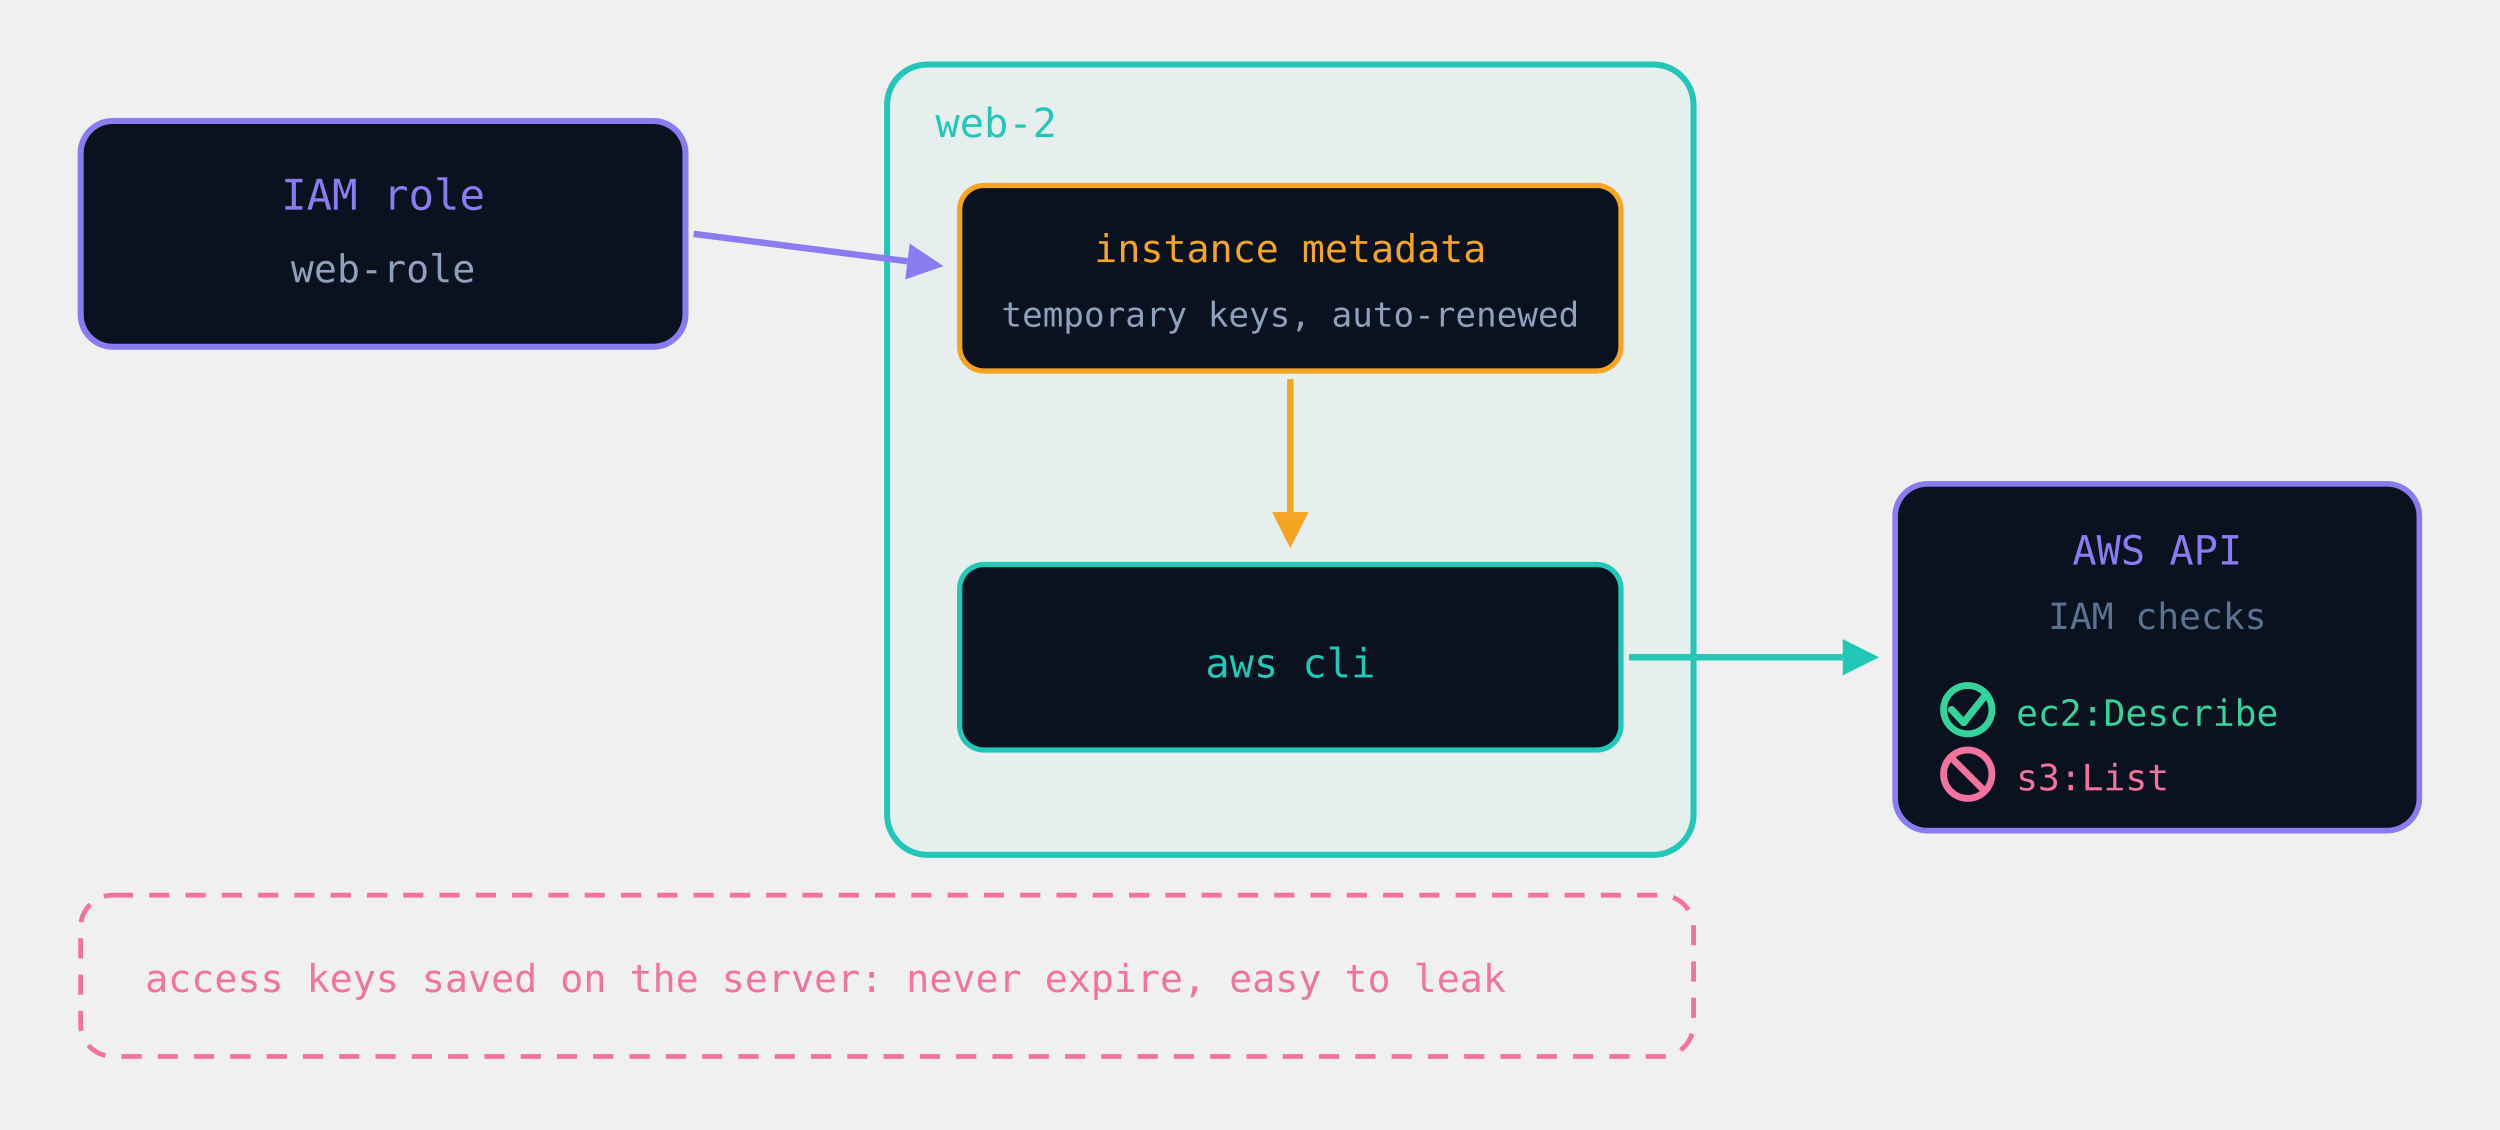
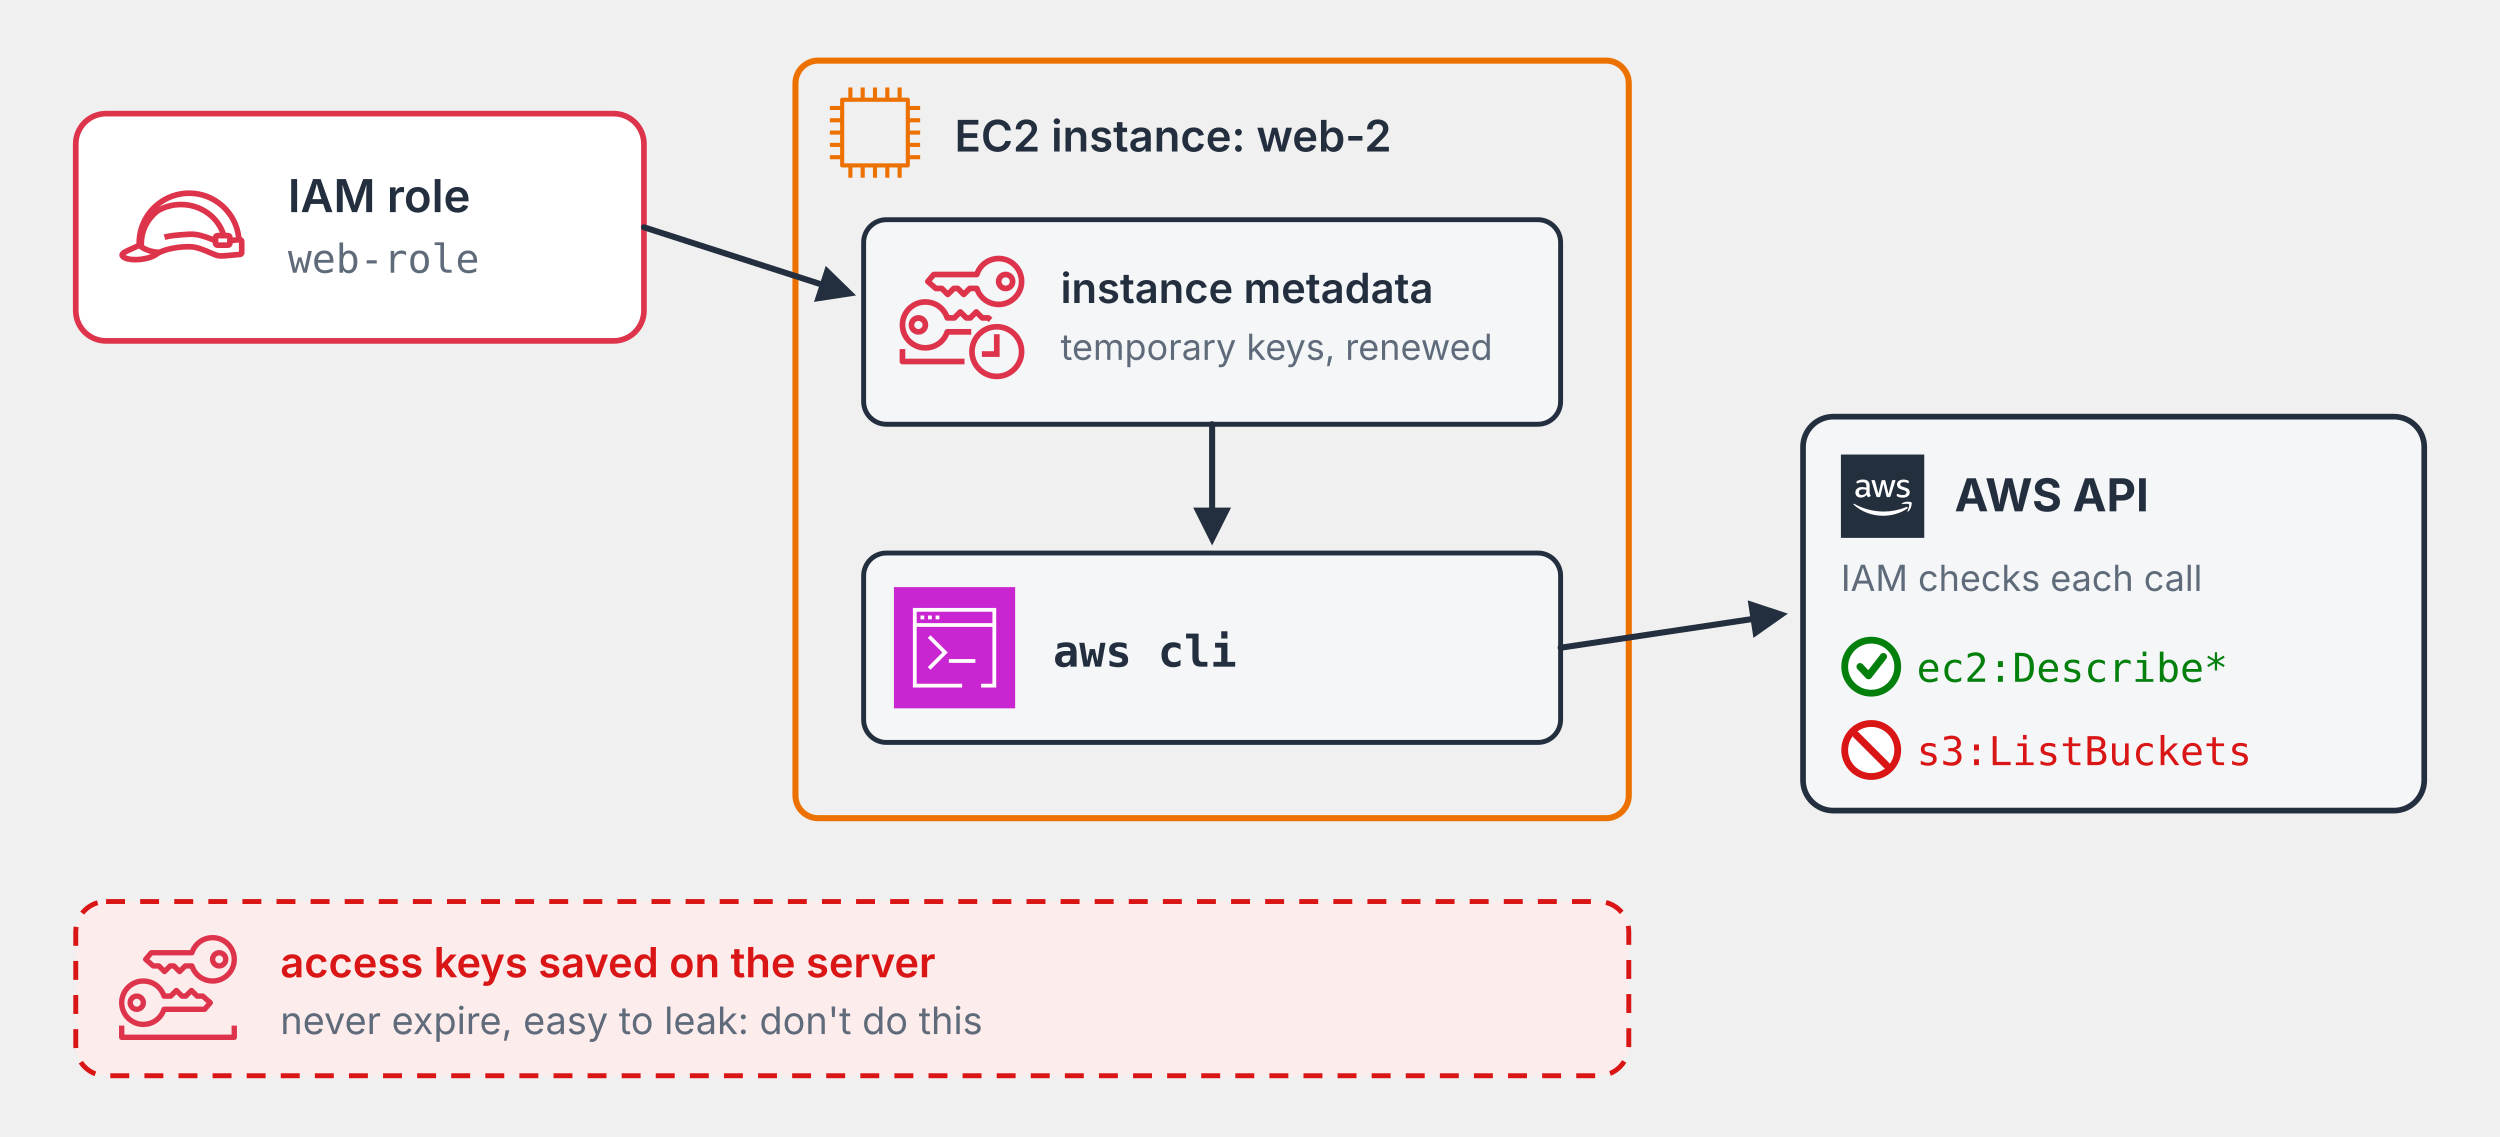
- <svg xmlns="http://www.w3.org/2000/svg" viewBox="0 0 620 280">
-   <style>text{font-family:'JetBrains Mono',ui-monospace,SFMono-Regular,'DejaVu Sans Mono',Menlo,Consolas,monospace}</style>
-   <rect x="20" y="30" width="150" height="56" rx="8" fill="#0A1220" stroke="#8B7BF0" stroke-width="1.5" />
-   <text x="95" y="52" fill="#8B7BF0" font-family="JetBrains Mono" font-size="10.5" text-anchor="middle">IAM role</text>
-   <text x="95" y="70" fill="#8FA0BD" font-family="JetBrains Mono" font-size="9.5" text-anchor="middle">web-role</text>
-   <rect x="220" y="16" width="200" height="196" rx="10" fill="#22C7B8" fill-opacity="0.05" stroke="#22C7B8" stroke-width="1.5" />
-   <text x="232" y="34" fill="#22C7B8" font-family="JetBrains Mono" font-size="10" text-anchor="start">web-2</text>
-   <rect x="238" y="46" width="164" height="46" rx="6" fill="#0A1220" stroke="#F5A524" stroke-width="1.3" />
-   <text x="320" y="65" fill="#F5A524" font-family="JetBrains Mono" font-size="9.5" text-anchor="middle">instance metadata</text>
-   <text x="320" y="81" fill="#8FA0BD" font-family="JetBrains Mono" font-size="8.5" text-anchor="middle">temporary keys, auto-renewed</text>
-   <rect x="238" y="140" width="164" height="46" rx="6" fill="#0A1220" stroke="#22C7B8" stroke-width="1.3" />
-   <text x="320" y="168" fill="#22C7B8" font-family="JetBrains Mono" font-size="10" text-anchor="middle">aws cli</text>
-   <line x1="172" y1="58" x2="225.1" y2="64.8" stroke="#8B7BF0" stroke-width="1.6" />
-   <polygon points="234,66 225.6,60.4 224.5,69.3" fill="#8B7BF0" />
-   <line x1="320" y1="94" x2="320.0" y2="127.0" stroke="#F5A524" stroke-width="1.6" />
-   <polygon points="320,136 324.5,127.0 315.5,127.0" fill="#F5A524" />
-   <rect x="470" y="120" width="130" height="86" rx="8" fill="#0A1220" stroke="#8B7BF0" stroke-width="1.4" />
-   <text x="535" y="140" fill="#8B7BF0" font-family="JetBrains Mono" font-size="10" text-anchor="middle">AWS API</text>
-   <text x="535" y="156" fill="#5B7290" font-family="JetBrains Mono" font-size="9" text-anchor="middle">IAM checks</text>
-   <text x="500" y="180" fill="#34D399" font-family="JetBrains Mono" font-size="9" text-anchor="start">ec2:Describe</text>
-   <text x="500" y="196" fill="#F2739D" font-family="JetBrains Mono" font-size="9" text-anchor="start">s3:List</text>
-   <circle cx="488" cy="176" r="6" fill="#0A1220" stroke="#34D399" stroke-width="1.7" />
-   <path d="M484 176 L487 179.2 L492.4 172.4" fill="none" stroke="#34D399" stroke-width="1.8" stroke-linecap="round" stroke-linejoin="round" />
-   <circle cx="488" cy="192" r="6" fill="#0A1220" stroke="#F2739D" stroke-width="1.7" />
-   <line x1="484.28" y1="188.28" x2="491.72" y2="195.72" stroke="#F2739D" stroke-width="1.7" />
-   <line x1="404" y1="163" x2="457.0" y2="163.0" stroke="#22C7B8" stroke-width="1.6" />
-   <polygon points="466,163 457.0,158.5 457.0,167.5" fill="#22C7B8" />
-   <rect x="20" y="222" width="400" height="40" rx="8" fill="none" stroke="#F2739D" stroke-width="1.2" stroke-dasharray="5 4" />
-   <text x="36" y="246" fill="#F2739D" font-family="JetBrains Mono" font-size="9.5" text-anchor="start">access keys saved on the server: never expire, easy to leak</text>
+ <svg xmlns="http://www.w3.org/2000/svg" class="dg" viewBox="0 0 660 300">
+   <style>.dg text{font-family:Inter,'Amazon Ember',Arial,Helvetica,sans-serif}.dg .mono{font-family:'JetBrains Mono',ui-monospace,Menlo,Consolas,monospace}.dg .f-ink{fill:var(--dg-ink,#232F3E)}.dg .s-ink{stroke:var(--dg-ink,#232F3E)}.dg .f-sub{fill:var(--dg-sub,#5F6B7A)}.dg .s-sub{stroke:var(--dg-sub,#5F6B7A)}.dg .f-faint{fill:var(--dg-faint,#A7B1BE)}.dg .s-faint{stroke:var(--dg-faint,#A7B1BE)}.dg .f-line{fill:var(--dg-line,#232F3E)}.dg .s-line{stroke:var(--dg-line,#232F3E)}.dg .f-surface{fill:var(--dg-surface,#F4F6F8)}.dg .s-surface{stroke:var(--dg-surface,#F4F6F8)}.dg .f-panel{fill:var(--dg-panel,#FFFFFF)}.dg .s-panel{stroke:var(--dg-panel,#FFFFFF)}.dg .f-net{fill:var(--dg-net,#8C4FFF)}.dg .s-net{stroke:var(--dg-net,#8C4FFF)}.dg .f-cmp{fill:var(--dg-cmp,#ED7100)}.dg .s-cmp{stroke:var(--dg-cmp,#ED7100)}.dg .f-pub{fill:var(--dg-pub,#7AA116)}.dg .s-pub{stroke:var(--dg-pub,#7AA116)}.dg .f-priv{fill:var(--dg-priv,#00A4A6)}.dg .s-priv{stroke:var(--dg-priv,#00A4A6)}.dg .f-sec{fill:var(--dg-sec,#DD344C)}.dg .s-sec{stroke:var(--dg-sec,#DD344C)}.dg .f-db{fill:var(--dg-db,#C925D1)}.dg .s-db{stroke:var(--dg-db,#C925D1)}.dg .f-you{fill:var(--dg-you,#3B62D4)}.dg .s-you{stroke:var(--dg-you,#3B62D4)}.dg .f-ok{fill:var(--dg-ok,#037F0C)}.dg .s-ok{stroke:var(--dg-ok,#037F0C)}.dg .f-bad{fill:var(--dg-bad,#D91515)}.dg .s-bad{stroke:var(--dg-bad,#D91515)}.dg .f-pubtint{fill:var(--dg-pubtint,#F2F6E8)}.dg .s-pubtint{stroke:var(--dg-pubtint,#F2F6E8)}.dg .f-privtint{fill:var(--dg-privtint,#E6F6F7)}.dg .s-privtint{stroke:var(--dg-privtint,#E6F6F7)}.dg .f-youtint{fill:var(--dg-youtint,#EEF2FC)}.dg .s-youtint{stroke:var(--dg-youtint,#EEF2FC)}.dg .f-nettint{fill:var(--dg-nettint,#F3EEFF)}.dg .s-nettint{stroke:var(--dg-nettint,#F3EEFF)}.dg .f-badtint{fill:var(--dg-badtint,#FDECEC)}.dg .s-badtint{stroke:var(--dg-badtint,#FDECEC)}</style>
+   <rect x="20" y="30" width="150" height="60" rx="8" class="s-sec f-panel" stroke-width="1.5" />
+   <g transform="translate(30.00 42.00) scale(0.75)">
+     <path class="f-sec" fill-rule="evenodd" d="M44.083 32.581a72.853 72.853 0 0 0-2.082.191l-.168.018c-1.765.182-3.763.387-4.714.257-.594-.085-1.688-.56-2.848-1.063-1.966-.852-4.414-1.914-6.627-2.084-3.046-.234-8.31.34-11.703 1.931-1.962-.088-3.782-.616-5.196-1.488a46 46 0 0 1-.012-.649c0-4.136 1.938-8.015 5.32-10.65a15.2 15.2 0 0 1 7.66-2.052c6.12 0 11.553 3.617 13.672 8.942h-.813c-.814 0-1.496.576-1.663 1.34l-.412-.156c-2.03-.783-4.813-1.854-8.031-1.663-4.705.276-7.02.56-8.843 1.08l.549 1.924c1.668-.477 3.868-.74 8.41-1.008 2.785-.158 5.338.818 7.195 1.533.395.153.752.286 1.09.407v.205c0 .939.766 1.704 1.705 1.704h3.647c.937 0 1.7-.762 1.704-1.698l.354-.032a176 176 0 0 0 1.595-.151l.21-.021zM9.799 34.249c-2.65.363-4.742.039-5.608-.496.525-.371 1.71-.89 2.544-1.254a44 44 0 0 0 2.16-1.004c1.154.879 2.583 1.538 4.165 1.931-.915.368-2.048.658-3.261.823M36.868 29.3h3.055v-1.366h-3.055zM26.586 13c8.368 0 15.396 6.295 16.43 14.492q-.43.042-.912.086l-.185.016a1.704 1.704 0 0 0-1.7-1.66h-.711c-2.201-6.477-8.576-10.942-15.795-10.942-2.674 0-5.29.612-7.641 1.775q.024-.022.046-.042A16.6 16.6 0 0 1 26.586 13m18.94 14.794a1.6 1.6 0 0 0-.497-.298C43.983 18.185 36.049 11 26.586 11a18.6 18.6 0 0 0-11.732 4.175 18.5 18.5 0 0 0-6.85 14.406c0 .041.004.082.004.123-.667.335-1.372.655-2.073.962-2.136.934-3.68 1.608-3.91 2.826-.057.309-.067.914.52 1.502 1.038 1.037 3.028 1.409 5.05 1.409.842 0 1.688-.064 2.474-.172 1.339-.182 3.839-.673 5.536-1.915 2.678-1.941 8.733-2.667 11.886-2.422 1.879.145 4.155 1.132 5.985 1.925 1.396.607 2.5 1.085 3.366 1.208 1.19.163 3.136-.037 5.195-.248l.173-.017a63 63 0 0 1 1.592-.151c.215-.021.428-.036.712-.056.88-.062 1.569-.8 1.569-1.68v-3.829c0-.478-.202-.934-.556-1.252" />
+   </g>
+   <text x="76" y="56" class="f-ink" font-size="12" font-weight="600" text-anchor="start">IAM role</text>
+   <text x="76" y="72" class="f-sub mono" font-size="10.5" font-weight="400" text-anchor="start">web-role</text>
+   <rect x="210" y="16" width="220" height="200" rx="6" class="s-cmp" fill="none" stroke-width="1.6" />
+   <g transform="translate(218.00 22.00) scale(0.5417)">
+     <path class="f-cmp" fill-rule="evenodd" d="M9 39h30V9H9zm37-26v-2h-5V8a1 1 0 0 0-1-1h-3V2h-2v5h-4V2h-2v5h-4V2h-2v5h-4V2h-2v5h-4V2h-2v5H8a1 1 0 0 0-1 1v3H2v2h5v4H2v2h5v4H2v2h5v4H2v2h5v4H2v2h5v3a1 1 0 0 0 1 1h3v5h2v-5h4v5h2v-5h4v5h2v-5h4v5h2v-5h4v5h2v-5h3a1 1 0 0 0 1-1v-3h5v-2h-5v-4h5v-2h-5v-4h5v-2h-5v-4h5v-2h-5v-4z" />
+   </g>
+   <text x="252" y="40" class="f-ink" font-size="11.5" font-weight="600" text-anchor="start">EC2 instance: web-2</text>
+   <rect x="228" y="58" width="184" height="54" rx="6" class="s-ink f-surface" stroke-width="1.3" />
+   <g transform="translate(236.00 66.00) scale(0.75)">
+     <path class="f-sec" fill-rule="evenodd" d="M35.201 29.64h2v7.99h-6.242v-2h4.242zm1 13.854c-4.267 0-7.737-3.471-7.737-7.738 0-4.266 3.47-7.737 7.737-7.737s7.737 3.47 7.737 7.737-3.47 7.738-7.737 7.738m0-17.475c-5.369 0-9.737 4.368-9.737 9.737s4.368 9.738 9.737 9.738 9.737-4.37 9.737-9.738c0-5.37-4.368-9.737-9.737-9.737M4 38.25h20.843v2H3a1 1 0 0 1-1-1v-4.37h2zM39.319 9.619a1.46 1.46 0 0 1 1.459 1.459 1.46 1.46 0 1 1-1.459-1.459m0 4.917a3.46 3.46 0 0 0 3.459-3.458 3.463 3.463 0 0 0-3.459-3.46 3.46 3.46 0 0 0-3.458 3.46 3.46 3.46 0 0 0 3.458 3.458M14.494 9.619H29.17a1 1 0 0 0 .953-.698A7.04 7.04 0 0 1 36.861 4c3.902 0 7.077 3.175 7.077 7.078 0 3.902-3.175 7.077-7.077 7.077a7.04 7.04 0 0 1-6.738-4.92 1 1 0 0 0-.953-.7h-2.493a1 1 0 0 0-.707.294l-1.401 1.4-1.399-1.4a1 1 0 0 0-.707-.293h-1.406c-.265 0-.519.106-.707.293l-1.4 1.4-1.399-1.4a1 1 0 0 0-.707-.293h-1.732l-1.782-1.56zm-.416 4.67c.182.16.416.247.658.247h1.694l1.813 1.814a1 1 0 0 0 1.414 0l1.815-1.814h.577l1.813 1.814a1 1 0 0 0 1.414 0l1.815-1.814h1.379a9.03 9.03 0 0 0 8.391 5.619c5.005 0 9.077-4.073 9.077-9.077C45.938 6.073 41.866 2 36.861 2a9.03 9.03 0 0 0-8.391 5.619H14.034c-.292 0-.569.128-.759.349l-2.107 2.458a1 1 0 0 0 .1 1.404zM2 26.355c0-5.003 4.07-9.073 9.073-9.073 3.729 0 7.016 2.228 8.399 5.618h1.375l1.812-1.814a1.03 1.03 0 0 1 1.414 0l1.813 1.814h.579l1.812-1.814a1 1 0 0 1 1.413-.001l1.822 1.815h1.692a1 1 0 0 1 .656.245l.814.707-1.313 1.51-.531-.462h-1.732c-.264 0-.518-.105-.706-.292l-1.406-1.402-1.4 1.4a1 1 0 0 1-.707.294h-1.407c-.266 0-.52-.106-.708-.293l-1.398-1.4-1.398 1.4a1 1 0 0 1-.707.293H18.77a1 1 0 0 1-.953-.698c-.931-2.943-3.641-4.92-6.744-4.92A7.08 7.08 0 0 0 4 26.355c0 3.905 3.173 7.082 7.073 7.082a7.04 7.04 0 0 0 6.744-4.92 1 1 0 0 1 .953-.698h8.441v2h-7.739c-1.383 3.389-4.67 5.618-8.399 5.618C6.07 35.437 2 31.363 2 26.355m6.618 1.462a1.46 1.46 0 0 1-1.458-1.458 1.46 1.46 0 0 1 2.917 0 1.46 1.46 0 0 1-1.459 1.458m0-4.916a3.46 3.46 0 0 0-3.458 3.458 3.46 3.46 0 0 0 3.458 3.458 3.46 3.46 0 0 0 3.459-3.458A3.46 3.46 0 0 0 8.618 22.9" />
+   </g>
+   <text x="280" y="80" class="f-ink" font-size="11" font-weight="600" text-anchor="start">instance metadata</text>
+   <text x="280" y="95" class="f-sub" font-size="9.5" font-weight="400" text-anchor="start">temporary keys, renewed</text>
+   <rect x="228" y="146" width="184" height="50" rx="6" class="s-ink f-surface" stroke-width="1.3" />
+   <g transform="translate(236.00 155.00) scale(0.5)">
+     <g fill="none" fill-rule="evenodd">
+       <path class="f-db" d="M0 0h64v64H0z" />
+       <path fill="#fff" d="M10 11v42h26v-1.999H12V21h40v30.001h-6V53h8V11zm2 8h40.001v-5.999H12zm10-2h2.001v-2H22zm-4 0h2v-2h-2zm-4 0h2.001v-2H14zm3.886 9.827 7.683 7.684-7.683 7.683 1.414 1.414 9.098-9.097-9.098-9.098zM29 40.001h14V38H29z" />
+     </g>
+   </g>
+   <text x="278" y="176" class="f-ink mono" font-size="11.5" font-weight="600" text-anchor="start">aws cli</text>
+   <path d="M170 60 L220.3 76.2" class="s-line" fill="none" stroke-width="1.6" stroke-linejoin="round" stroke-linecap="round" />
+   <polygon points="226.0,78.0 218.0,70.2 214.9,79.7" class="f-line" />
+   <path d="M320 112 L320.0 138.0" class="s-line" fill="none" stroke-width="1.6" stroke-linejoin="round" stroke-linecap="round" />
+   <polygon points="320.0,144.0 325.0,134.0 315.0,134.0" class="f-line" />
+   <rect x="476" y="110" width="164" height="104" rx="8" class="s-ink f-surface" stroke-width="1.5" />
+   <g transform="translate(486.00 120.00) scale(0.55)">
+     <g fill="none" fill-rule="evenodd">
+       <path fill="#242f3e" d="M0 0h40v40H0z" />
+       <path fill="#fff" d="M32.698 23.9c.361.47-.4 2.4-.74 3.264-.105.262.117.365.35.168 1.512-1.284 1.904-3.975 1.593-4.363-.307-.386-2.95-.717-4.563.432-.249.177-.206.42.07.389.907-.112 2.93-.357 3.29.11m-.842 2.01c.518-.378.074-.941-.454-.72-3.513 1.464-7.327 2.173-10.8 2.173-5.143 0-10.127-1.39-14.156-3.695-.352-.202-.613.155-.319.414 3.733 3.316 8.67 5.309 14.147 5.309 3.91 0 8.451-1.208 11.582-3.481m-2.144-5.215a6.6 6.6 0 0 1-1.459-.161q-.714-.163-1.093-.373-.233-.128-.29-.258a.7.7 0 0 1-.059-.26v-.47q0-.29.216-.292.083.002.173.033.091.034.241.098.48.21 1.044.324.564.113 1.126.113.895 0 1.384-.308a.97.97 0 0 0 .49-.873.88.88 0 0 0-.258-.65q-.256-.258-.952-.484l-1.375-.421q-1.045-.325-1.517-.938a2.17 2.17 0 0 1-.472-1.347q0-.581.258-1.027.255-.445.676-.761.427-.314.99-.478A4.3 4.3 0 0 1 30.025 12q.315 0 .64.04a6.3 6.3 0 0 1 1.15.252q.248.082.4.162a.9.9 0 0 1 .28.227.5.5 0 0 1 .083.308v.436q0 .291-.217.29-.114.002-.364-.111c-.54-.24-1.15-.356-1.82-.356q-.815 0-1.262.258-.448.26-.448.827 0 .388.283.655.281.267 1.044.51l1.342.423q1.028.322 1.466.888.441.568.441 1.295 0 .6-.25 1.078-.248.477-.689.817a3.1 3.1 0 0 1-1.05.518q-.615.179-1.343.178m-12.165-.244q-.248.002-.365-.087-.117-.09-.199-.365l-2.222-7.157a1.8 1.8 0 0 1-.082-.371q0-.227.233-.227h.927q.265 0 .374.09.106.086.19.364l1.59 6.12 1.477-6.12q.066-.278.181-.364.116-.09.38-.09h.765q.263 0 .38.09.116.086.182.364l1.493 6.2 1.64-6.2q.082-.278.19-.364.109-.09.373-.09h.878q.233 0 .233.227a1 1 0 0 1-.016.144 2 2 0 0 1-.068.227l-2.286 7.157q-.083.275-.2.365-.116.088-.364.087h-.813q-.264.001-.38-.094-.116-.099-.182-.373l-1.476-5.96-1.457 5.96q-.067.274-.183.373-.116.095-.38.094zM9.94 19.449q.465 0 .98-.17.513-.17.893-.592.232-.259.324-.591.09-.33.09-.801v-.388a8 8 0 0 0-1.757-.211q-.945 0-1.408.373-.464.37-.465 1.07 0 .645.35.978.347.332.993.332m3.846-1.408q0 .517.107.825.11.31.307.664a.4.4 0 0 1 .066.209q0 .148-.182.276l-.597.39a.5.5 0 0 1-.248.08.4.4 0 0 1-.282-.128 2 2 0 0 1-.339-.43 6 6 0 0 1-.29-.544q-1.112 1.28-2.785 1.28-1.194.001-1.89-.664-.696-.664-.696-1.78 0-1.182.863-1.903.86-.72 2.32-.721.48 0 1.002.073t1.084.203v-.68q.001-1.052-.446-1.482-.446-.428-1.54-.428a4.5 4.5 0 0 0-1.02.12 7.5 7.5 0 0 0-1.02.315 3 3 0 0 1-.33.122.7.7 0 0 1-.15.024q-.199.001-.2-.292v-.452q.001-.228.068-.323.066-.099.265-.195a6 6 0 0 1 1.192-.421 6 6 0 0 1 1.476-.18c1.126 0 1.952.254 2.477.754q.787.753.788 2.275z" />
+     </g>
+   </g>
+   <text x="516" y="135" class="f-ink" font-size="12" font-weight="700" text-anchor="start">AWS API</text>
+   <text x="486" y="156" class="f-sub" font-size="9.5" font-weight="400" text-anchor="start">IAM checks each call</text>
+   <circle cx="494" cy="176" r="7" class="f-panel s-ok" stroke-width="1.8" />
+   <path d="M491.06 176 L493.3 178.38 L497.22 173.34" class="s-ok" fill="none" stroke-width="1.9" stroke-linejoin="round" stroke-linecap="round" />
+   <text x="506" y="180" class="f-ok mono" font-size="10.5" font-weight="400" text-anchor="start">ec2:Describe*</text>
+   <circle cx="494" cy="198" r="7" class="f-panel s-bad" stroke-width="1.8" />
+   <path d="M489.94 193.94 L498.06 202.06" class="s-bad" fill="none" stroke-width="1.9" stroke-linejoin="round" stroke-linecap="round" />
+   <text x="506" y="202" class="f-bad mono" font-size="10.5" font-weight="400" text-anchor="start">s3:ListBuckets</text>
+   <path d="M412 171 L466.1 162.9" class="s-line" fill="none" stroke-width="1.6" stroke-linejoin="round" stroke-linecap="round" />
+   <polygon points="472.0,162.0 461.4,158.5 462.9,168.4" class="f-line" />
+   <rect x="20" y="238" width="410" height="46" rx="8" class="s-bad f-badtint" stroke-width="1.3" stroke-dasharray="5 4" />
+   <g transform="translate(30.00 244.00) scale(0.7083)">
+     <path class="f-sec" fill-rule="evenodd" d="M43.96 37.772h2v4.37a1 1 0 0 1-1 1H3a1 1 0 0 1-1-1v-4.37h2v3.37h39.96zm-4.622-26.15a1.46 1.46 0 1 1-1.46 1.46c0-.806.655-1.46 1.46-1.46m0 4.919a3.463 3.463 0 0 0 3.46-3.46 3.463 3.463 0 0 0-3.46-3.46 3.463 3.463 0 0 0-3.46 3.46 3.464 3.464 0 0 0 3.46 3.46M14.5 11.62h14.684c.435 0 .821-.283.953-.699A7.04 7.04 0 0 1 36.878 6a7.09 7.09 0 0 1 7.081 7.082c0 3.903-3.177 7.08-7.08 7.08a7.04 7.04 0 0 1-6.742-4.923 1 1 0 0 0-.953-.699h-2.496a1 1 0 0 0-.707.294l-1.4 1.4-1.4-1.4a1 1 0 0 0-.708-.293h-1.407a1 1 0 0 0-.707.293l-1.4 1.4-1.4-1.4a1 1 0 0 0-.708-.293h-1.733l-1.783-1.56zm-.416 4.672c.182.16.416.248.658.248h1.695l1.815 1.814a1.03 1.03 0 0 0 1.414 0l1.814-1.814h.58l1.813 1.814a1 1 0 0 0 1.414 0l1.816-1.814h1.38a9.03 9.03 0 0 0 8.395 5.622c5.007 0 9.081-4.076 9.081-9.081C45.96 8.075 41.885 4 36.88 4a9.03 9.03 0 0 0-8.397 5.62H14.04c-.292 0-.569.128-.759.35l-2.109 2.46a1 1 0 0 0 .101 1.404zM8.622 27.785a1.46 1.46 0 1 1-.002 2.92 1.46 1.46 0 0 1 .002-2.92m0 4.918a3.464 3.464 0 0 0 3.46-3.46 3.463 3.463 0 0 0-3.46-3.458 3.463 3.463 0 0 0-3.46 3.459 3.464 3.464 0 0 0 3.46 3.46m2.46-10.54c3.1 0 5.808 1.977 6.741 4.922.132.416.518.7.953.7h2.495c.265 0 .52-.107.707-.294l1.401-1.401 1.401 1.401c.188.188.442.294.707.294h1.406c.265 0 .52-.107.707-.294l1.401-1.401 1.4 1.401c.188.188.442.294.707.294h1.733l1.783 1.558-1.164 1.36H18.776a1 1 0 0 0-.953.698 7.04 7.04 0 0 1-6.742 4.924c-3.904 0-7.08-3.177-7.08-7.082a7.09 7.09 0 0 1 7.08-7.08m0 16.162a9.03 9.03 0 0 0 8.396-5.622H33.92c.292 0 .57-.128.76-.35l2.107-2.46a1 1 0 0 0-.1-1.402l-2.812-2.46a1 1 0 0 0-.658-.246h-1.695l-1.814-1.817a1 1 0 0 0-1.414 0l-1.815 1.817h-.578l-1.815-1.817a1 1 0 0 0-1.414 0l-1.816 1.817h-1.378a9.03 9.03 0 0 0-8.397-5.622c-5.007 0-9.08 4.073-9.08 9.08 0 5.008 4.073 9.083 9.08 9.083" />
+   </g>
+   <text x="74" y="258" class="f-bad" font-size="11" font-weight="600" text-anchor="start">access keys saved on the server</text>
+   <text x="74" y="273" class="f-sub" font-size="10" font-weight="400" text-anchor="start">never expire, easy to leak: don't do this</text>
</svg>
